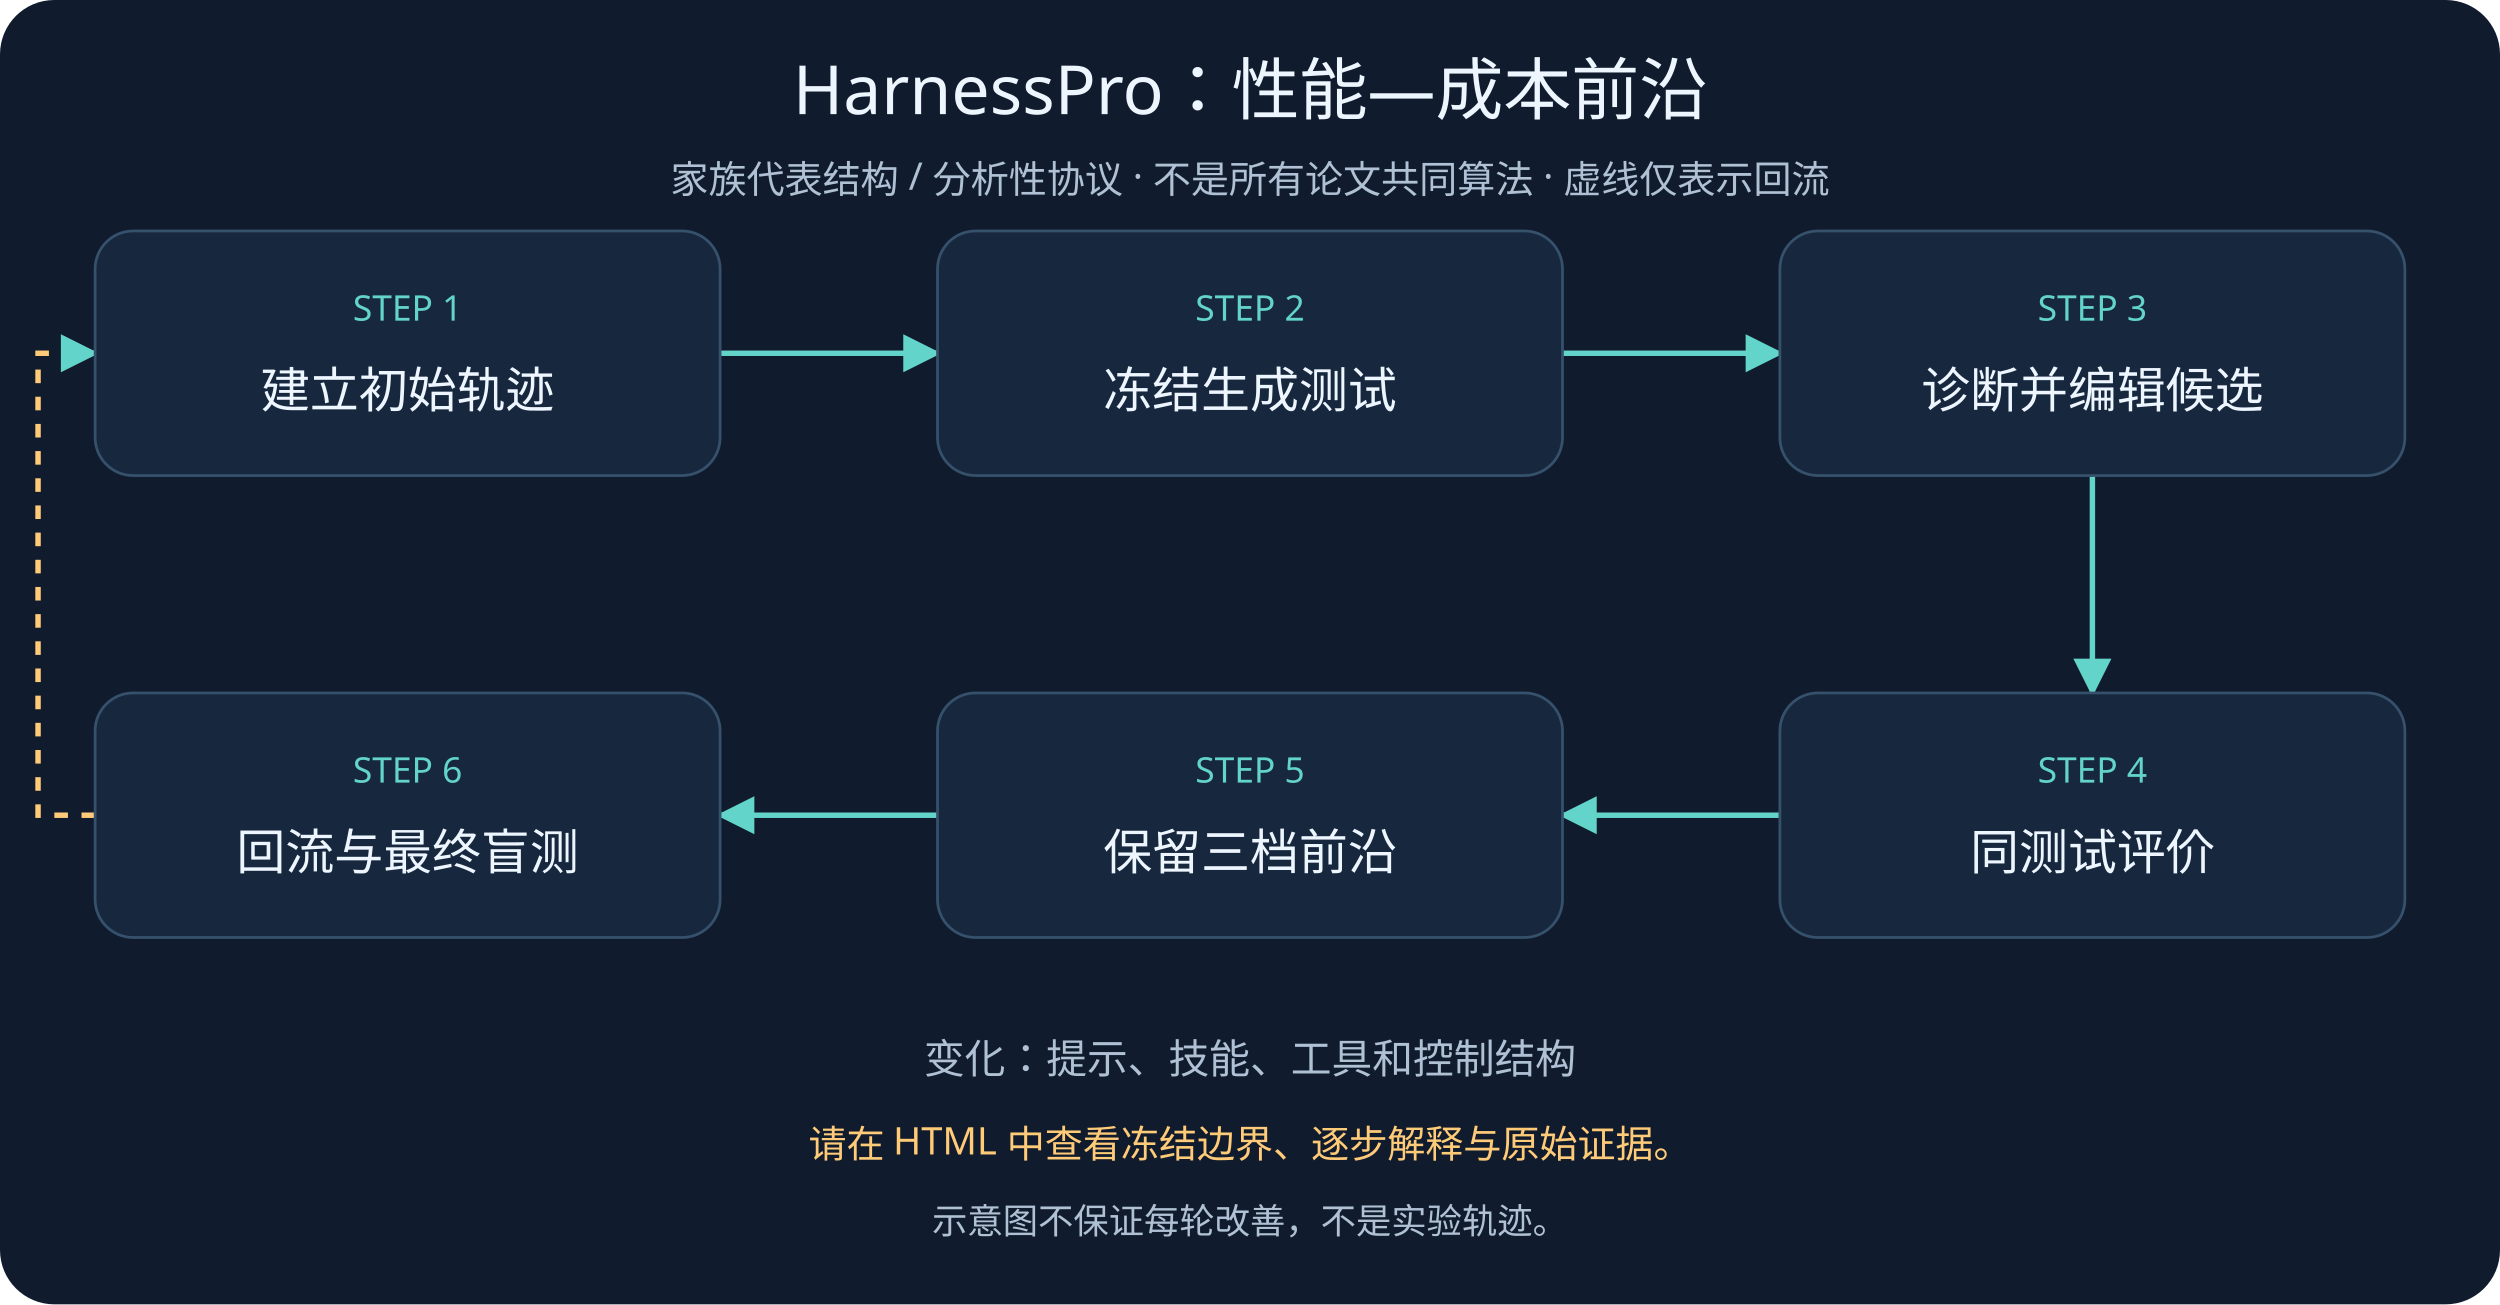
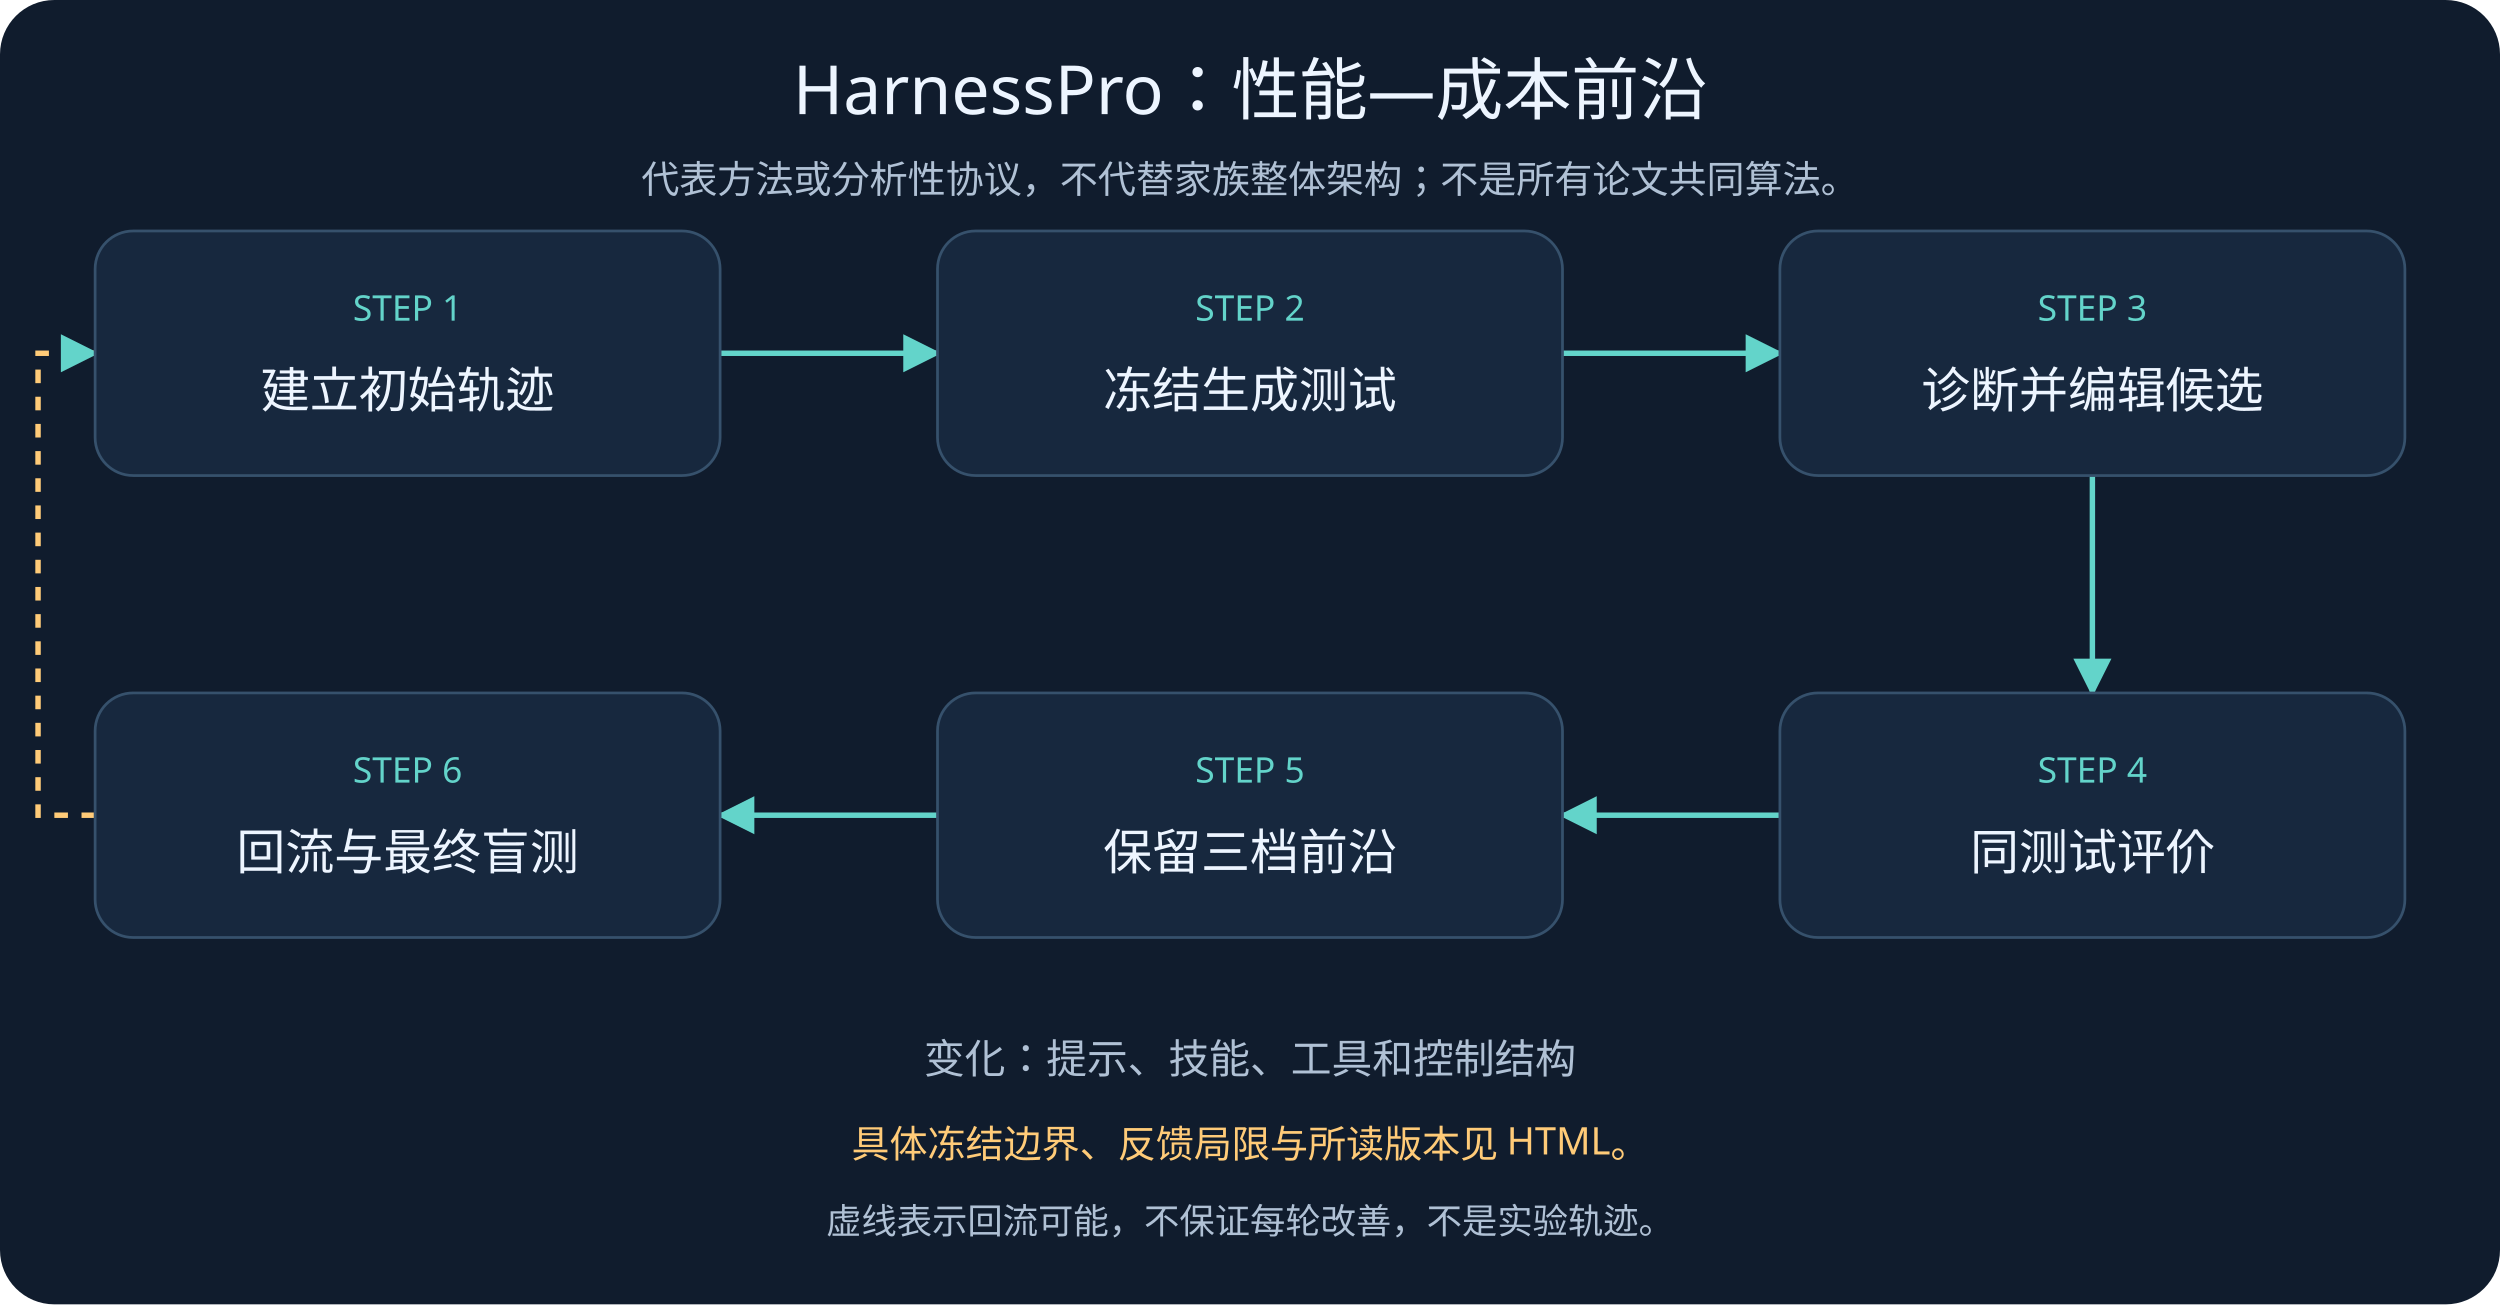
- <svg xmlns="http://www.w3.org/2000/svg" viewBox="0 0 920 480" role="img" aria-labelledby="title desc">
+ <svg xmlns="http://www.w3.org/2000/svg" viewBox="0 0 920 480" role="img" aria-labelledby="flow-title-d">
  <rect width="920" height="480" rx="20" fill="#101c2d" />
  <defs>
-     <marker id="arrow" viewBox="0 0 10 10" refX="9" refY="5" markerWidth="7" markerHeight="7" orient="auto-start-reverse">
-       <path d="M0 0 L10 5 L0 10z" fill="#63d4ca" />
+     <marker id="flow-arrow-d" viewBox="0 0 10 10" refX="9" refY="5" markerWidth="7" markerHeight="7" orient="auto-start-reverse">
+       <path d="M0 0L10 5L0 10z" fill="#63d4ca" />
    </marker>
  </defs>
  <text x="460" y="42" text-anchor="middle" fill="#edf5ff" font-family="system-ui,sans-serif" font-size="25">HarnessPro：性能—成本前沿</text>
-   <text x="460" y="71" text-anchor="middle" fill="#b0c1d5" font-family="system-ui,sans-serif" font-size="14">家族代表结构 / 分析性协议 · 不是所有论文共同算法 · 虚线仅表示回流</text>
-   <path d="M265 130 H345" fill="none" stroke="#63d4ca" stroke-width="2" marker-end="url(#arrow)" />
-   <path d="M575 130 H655" fill="none" stroke="#63d4ca" stroke-width="2" marker-end="url(#arrow)" />
-   <path d="M770 175 V255" fill="none" stroke="#63d4ca" stroke-width="2" marker-end="url(#arrow)" />
-   <path d="M655 300 H575" fill="none" stroke="#63d4ca" stroke-width="2" marker-end="url(#arrow)" />
-   <path d="M345 300 H265" fill="none" stroke="#63d4ca" stroke-width="2" marker-end="url(#arrow)" />
-   <path d="M35 300 H14 V130 H35" fill="none" stroke="#ffcb78" stroke-width="2" stroke-dasharray="5 5" marker-end="url(#arrow)" />
-   <rect x="35" y="85" width="230" height="90" rx="14" fill="#17283e" stroke="#36516c" />
-   <text x="150" y="118" text-anchor="middle" fill="#63d4ca" font-family="system-ui,sans-serif" font-size="13">STEP 1</text>
-   <text x="150" y="150" text-anchor="middle" fill="#edf5ff" font-family="system-ui,sans-serif" font-size="18">建立初始轨迹</text>
-   <rect x="345" y="85" width="230" height="90" rx="14" fill="#17283e" stroke="#36516c" />
-   <text x="460" y="118" text-anchor="middle" fill="#63d4ca" font-family="system-ui,sans-serif" font-size="13">STEP 2</text>
-   <text x="460" y="150" text-anchor="middle" fill="#edf5ff" font-family="system-ui,sans-serif" font-size="18">冻结生成测试</text>
-   <rect x="655" y="85" width="230" height="90" rx="14" fill="#17283e" stroke="#36516c" />
-   <text x="770" y="118" text-anchor="middle" fill="#63d4ca" font-family="system-ui,sans-serif" font-size="13">STEP 3</text>
-   <text x="770" y="150" text-anchor="middle" fill="#edf5ff" font-family="system-ui,sans-serif" font-size="18">诊断并编辑候选</text>
-   <rect x="655" y="255" width="230" height="90" rx="14" fill="#17283e" stroke="#36516c" />
-   <text x="770" y="288" text-anchor="middle" fill="#63d4ca" font-family="system-ui,sans-serif" font-size="13">STEP 4</text>
-   <text x="770" y="320" text-anchor="middle" fill="#edf5ff" font-family="system-ui,sans-serif" font-size="18">同测试评价</text>
-   <rect x="345" y="255" width="230" height="90" rx="14" fill="#17283e" stroke="#36516c" />
-   <text x="460" y="288" text-anchor="middle" fill="#63d4ca" font-family="system-ui,sans-serif" font-size="13">STEP 5</text>
-   <text x="460" y="320" text-anchor="middle" fill="#edf5ff" font-family="system-ui,sans-serif" font-size="18">保留三档前沿</text>
-   <rect x="35" y="255" width="230" height="90" rx="14" fill="#17283e" stroke="#36516c" />
-   <text x="150" y="288" text-anchor="middle" fill="#63d4ca" font-family="system-ui,sans-serif" font-size="13">STEP 6</text>
-   <text x="150" y="320" text-anchor="middle" fill="#edf5ff" font-family="system-ui,sans-serif" font-size="18">回流与最终盲测</text>
+   <text x="460" y="71" text-anchor="middle" fill="#b0c1d5" font-family="system-ui,sans-serif" font-size="14">代表方法或分析性协议，不代替家族整体架构；不是所有论文共同算法。</text>
+   <path d="M265 130H345" fill="none" stroke="#63d4ca" stroke-width="2" marker-end="url(#flow-arrow-d)" />
+   <path d="M575 130H655" fill="none" stroke="#63d4ca" stroke-width="2" marker-end="url(#flow-arrow-d)" />
+   <path d="M770 175V255" fill="none" stroke="#63d4ca" stroke-width="2" marker-end="url(#flow-arrow-d)" />
+   <path d="M655 300H575" fill="none" stroke="#63d4ca" stroke-width="2" marker-end="url(#flow-arrow-d)" />
+   <path d="M345 300H265" fill="none" stroke="#63d4ca" stroke-width="2" marker-end="url(#flow-arrow-d)" />
+   <path d="M35 300H14V130H35" fill="none" stroke="#ffcb78" stroke-width="2" stroke-dasharray="5 5" marker-end="url(#flow-arrow-d)" />
+   <g data-step="0">
+     <rect x="35" y="85" width="230" height="90" rx="14" fill="#17283e" stroke="#36516c" />
+     <text x="150" y="118" text-anchor="middle" fill="#63d4ca" font-family="system-ui,sans-serif" font-size="13">STEP 1</text>
+     <text x="150" y="150" text-anchor="middle" fill="#edf5ff" font-family="system-ui,sans-serif" font-size="18">建立初始轨迹</text>
+   </g>
+   <g data-step="1">
+     <rect x="345" y="85" width="230" height="90" rx="14" fill="#17283e" stroke="#36516c" />
+     <text x="460" y="118" text-anchor="middle" fill="#63d4ca" font-family="system-ui,sans-serif" font-size="13">STEP 2</text>
+     <text x="460" y="150" text-anchor="middle" fill="#edf5ff" font-family="system-ui,sans-serif" font-size="18">冻结生成测试</text>
+   </g>
+   <g data-step="2">
+     <rect x="655" y="85" width="230" height="90" rx="14" fill="#17283e" stroke="#36516c" />
+     <text x="770" y="118" text-anchor="middle" fill="#63d4ca" font-family="system-ui,sans-serif" font-size="13">STEP 3</text>
+     <text x="770" y="150" text-anchor="middle" fill="#edf5ff" font-family="system-ui,sans-serif" font-size="18">诊断并编辑候选</text>
+   </g>
+   <g data-step="3">
+     <rect x="655" y="255" width="230" height="90" rx="14" fill="#17283e" stroke="#36516c" />
+     <text x="770" y="288" text-anchor="middle" fill="#63d4ca" font-family="system-ui,sans-serif" font-size="13">STEP 4</text>
+     <text x="770" y="320" text-anchor="middle" fill="#edf5ff" font-family="system-ui,sans-serif" font-size="18">同测试评价</text>
+   </g>
+   <g data-step="4">
+     <rect x="345" y="255" width="230" height="90" rx="14" fill="#17283e" stroke="#36516c" />
+     <text x="460" y="288" text-anchor="middle" fill="#63d4ca" font-family="system-ui,sans-serif" font-size="13">STEP 5</text>
+     <text x="460" y="320" text-anchor="middle" fill="#edf5ff" font-family="system-ui,sans-serif" font-size="18">保留三档前沿</text>
+   </g>
+   <g data-step="5">
+     <rect x="35" y="255" width="230" height="90" rx="14" fill="#17283e" stroke="#36516c" />
+     <text x="150" y="288" text-anchor="middle" fill="#63d4ca" font-family="system-ui,sans-serif" font-size="13">STEP 6</text>
+     <text x="150" y="320" text-anchor="middle" fill="#edf5ff" font-family="system-ui,sans-serif" font-size="18">回流与最终盲测</text>
+   </g>
  <text x="460" y="395" text-anchor="middle" fill="#b0c1d5" font-family="system-ui,sans-serif" font-size="15">变化：提示、技能、工具和控制结构</text>
-   <text x="460" y="426" text-anchor="middle" fill="#ffcb78" font-family="system-ui,sans-serif" font-size="14">请在 HTML 中查看冻结边界、逐步解释与原始证据。</text>
-   <text x="460" y="454" text-anchor="middle" fill="#b0c1d5" font-family="system-ui,sans-serif" font-size="13">示意图不保证每轮改善，不是实验轨迹。</text>
+   <text x="460" y="426" text-anchor="middle" fill="#ffcb78" font-family="system-ui,sans-serif" font-size="14">具体冻结边界、反馈局限与所读版本见 HTML。</text>
+   <text x="460" y="454" text-anchor="middle" fill="#b0c1d5" font-family="system-ui,sans-serif" font-size="13">虚线表示回流可能，不保证每轮改善，不是实验轨迹。</text>
</svg>
